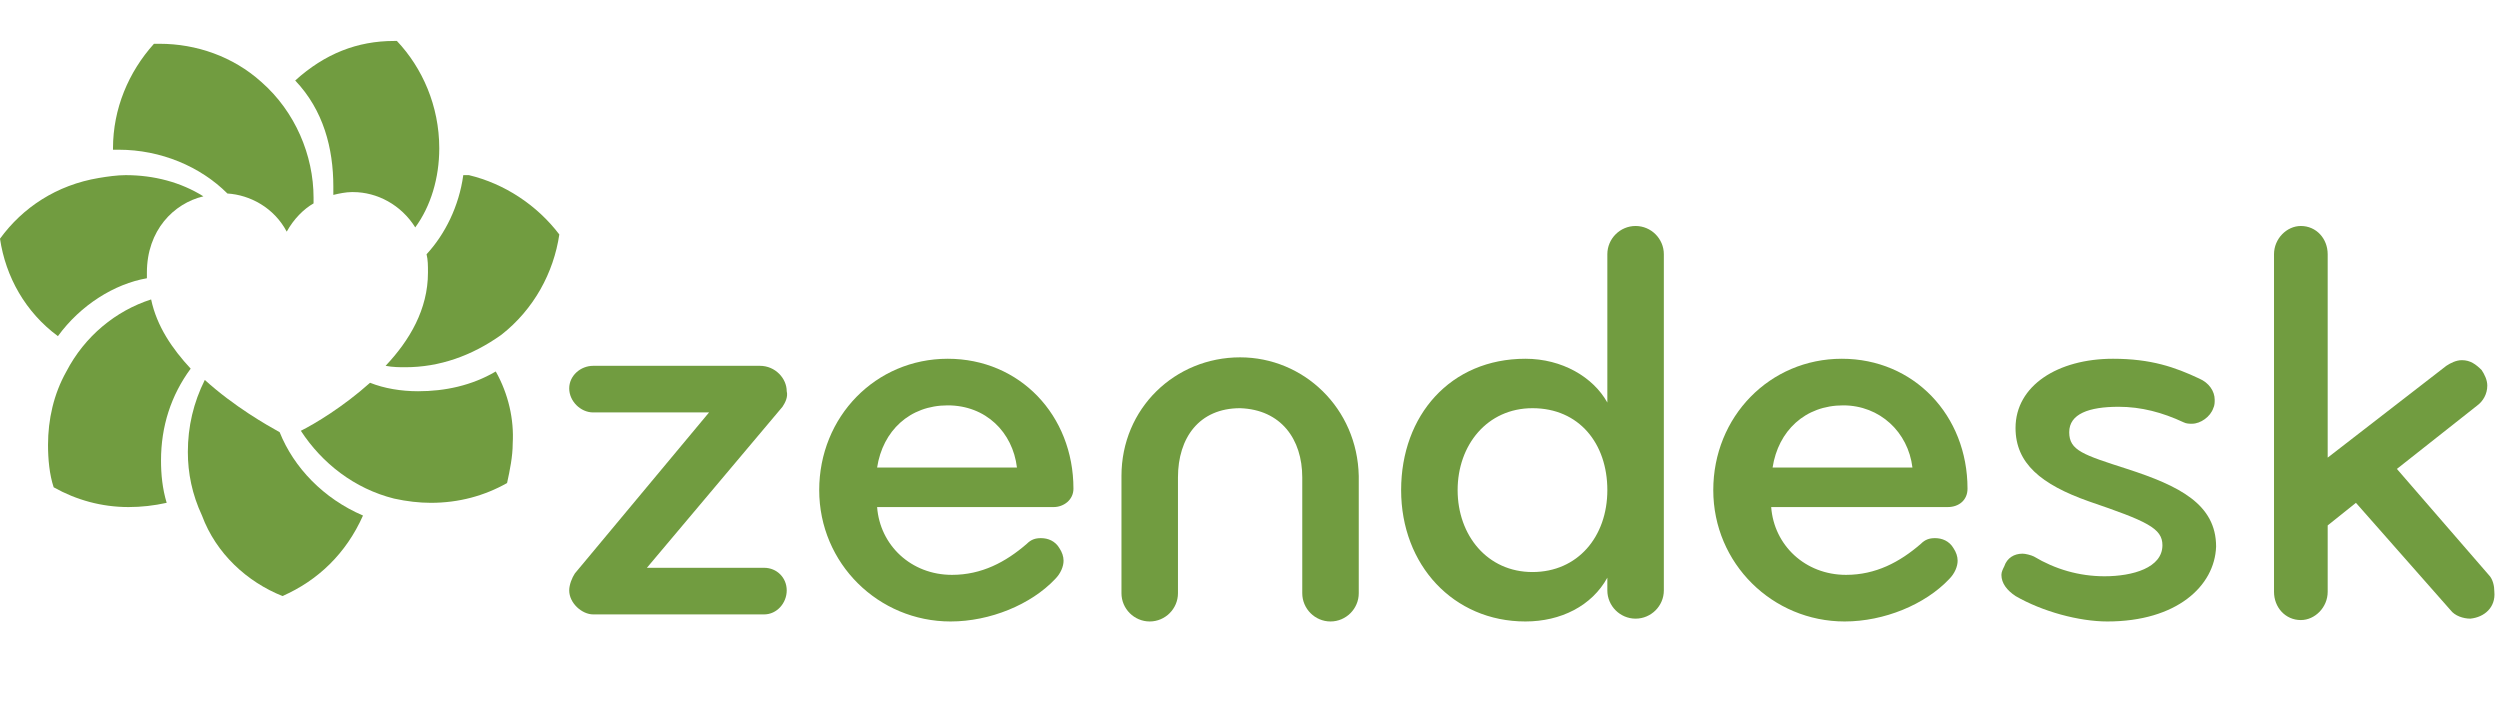
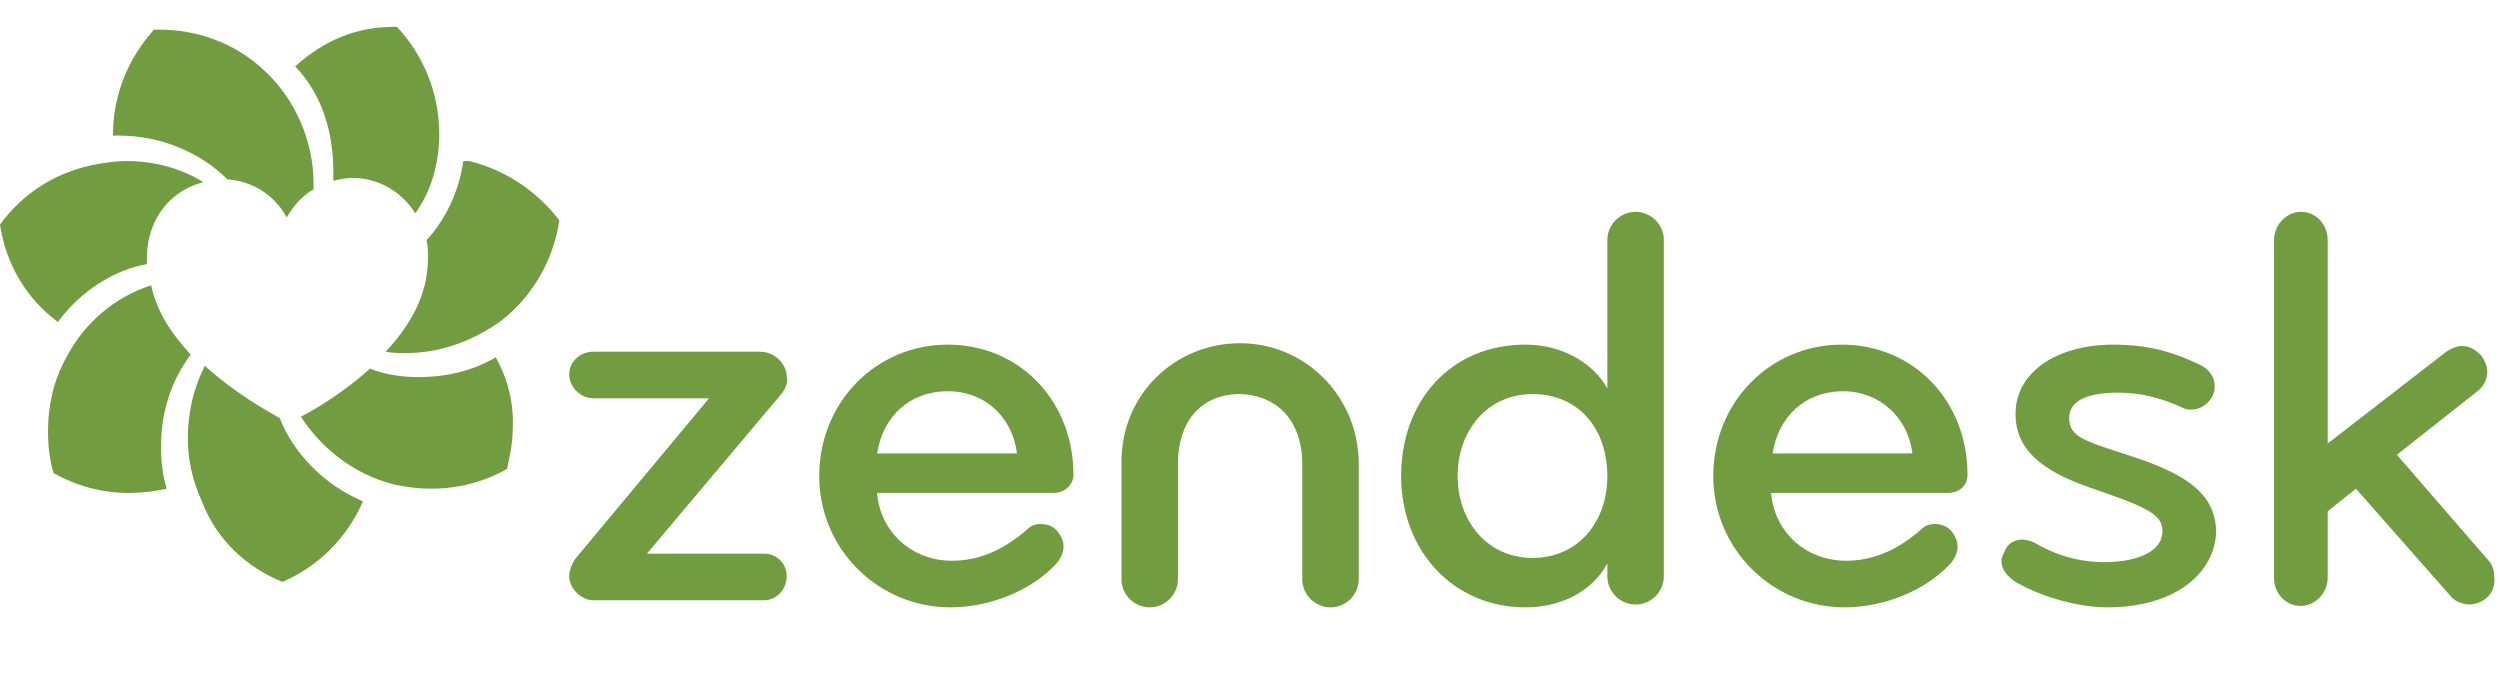
- <svg xmlns="http://www.w3.org/2000/svg" version="1.1" id="Layer_1" x="0px" y="0px" viewBox="0 0 177 50" style="enable-background:new 0 0 177 50;" xml:space="preserve">
+ <svg xmlns="http://www.w3.org/2000/svg" version="1.1" id="Layer_1" x="0px" y="0px" viewBox="0 0 177 48" style="enable-background:new 0 0 177 48;" xml:space="preserve">
  <style type="text/css">
	.st0{fill:#719C40;}
</style>
  <g id="scratch">
    <g id="Zendesk_logo_RGB-Copy-3">
-       <path id="Fill-1" class="st0" d="M35.1,26.3c-1.7,1-3.6,1.4-5.5,1.4c-1.2,0-2.4-0.2-3.4-0.6c-1.9,1.7-3.9,2.9-4.9,3.4    c1.5,2.3,3.8,4.1,6.6,4.8c0.9,0.2,1.8,0.3,2.6,0.3c2,0,3.8-0.5,5.4-1.4c0.2-0.9,0.4-1.9,0.4-2.8C36.4,29.7,36,27.9,35.1,26.3" />
-       <path id="Fill-2" class="st0" d="M0,2" />
-       <path id="Fill-3" class="st0" d="M32.8,12.4c-0.3,2.2-1.3,4.2-2.6,5.6c0.1,0.4,0.1,0.8,0.1,1.3c0,2.6-1.3,4.8-3,6.6    c0.5,0.1,1,0.1,1.4,0.1c2.4,0,4.7-0.8,6.8-2.3c2.3-1.8,3.7-4.4,4.1-7.1c-1.6-2.1-3.9-3.6-6.4-4.2C33.1,12.4,33,12.4,32.8,12.4    L32.8,12.4" />
-       <path id="Fill-4" class="st0" d="M31.1,10.5c0-3-1.2-5.7-3-7.6h-0.2c-2.6,0-4.9,0.9-7,2.8c2,2.1,2.7,4.8,2.7,7.5    c0,0.2,0,0.4,0,0.6c0.4-0.1,0.9-0.2,1.3-0.2H25c1.7,0,3.4,0.9,4.4,2.5C30.5,14.6,31.1,12.6,31.1,10.5" />
-       <path id="Fill-5" class="st0" d="M11.3,3.1c-0.2,0-0.3,0-0.4,0C9.1,5.1,8,7.7,8,10.5v0.1c0.1,0,0.2,0,0.4,0c3,0,5.8,1.2,7.7,3.1    c1.6,0.1,3.3,1,4.2,2.7c0.5-0.9,1.2-1.6,1.9-2c0-0.1,0-0.3,0-0.4c0-3-1.3-6.1-3.7-8.2C16.5,4,13.9,3.1,11.3,3.1" />
-       <path id="Fill-6" class="st0" d="M0,2" />
-       <path id="Fill-7" class="st0" d="M14.4,13.9c-1.6-1-3.5-1.5-5.5-1.5c-0.6,0-1.3,0.1-1.9,0.2c-3,0.5-5.4,2.1-7,4.3    c0.4,2.7,1.8,5.2,4.1,6.9c1.6-2.2,4-3.7,6.3-4.1c0-0.1,0-0.2,0-0.4C10.4,16.3,12.3,14.4,14.4,13.9" />
-       <path id="Fill-8" class="st0" d="M4.7,26.3c-0.9,1.6-1.3,3.4-1.3,5.2c0,1,0.1,2.1,0.4,3c1.6,0.9,3.4,1.4,5.3,1.4    c0.9,0,1.8-0.1,2.7-0.3c-0.3-1-0.4-2-0.4-3c0-2.4,0.7-4.6,2.1-6.5c-1.3-1.4-2.4-3-2.8-4.9C8.2,22,6,23.8,4.7,26.3" />
-       <path id="Fill-9" class="st0" d="M0,2" />
-       <path id="Fill-10" class="st0" d="M20,42.2c2.5-1.1,4.5-3,5.7-5.7c-2.8-1.2-4.9-3.4-5.9-5.9c-0.9-0.5-3.2-1.8-5.3-3.7    c-0.8,1.6-1.2,3.3-1.2,5.1c0,1.5,0.3,3,1,4.5C15.3,39.2,17.5,41.2,20,42.2" />
-       <path id="Fill-11" class="st0" d="M0,2" />
-       <path id="Fill-12" class="st0" d="M55.4,28.8l-9.6,11.4h8.3c0.9,0,1.6,0.7,1.6,1.6c0,0.9-0.7,1.7-1.6,1.7H42    c-0.8,0-1.7-0.8-1.7-1.7c0-0.4,0.2-0.9,0.4-1.2l9.5-11.4H42c-0.9,0-1.7-0.8-1.7-1.7c0-0.9,0.8-1.6,1.7-1.6h11.8    c1.1,0,1.9,0.9,1.9,1.8C55.8,28.1,55.6,28.5,55.4,28.8" />
-       <path id="Fill-13" class="st0" d="M67.1,28.7c-2.7,0-4.6,1.8-5,4.4H72C71.7,30.6,69.8,28.7,67.1,28.7L67.1,28.7z M74.6,35.9    c0,0,0,0-12.5,0c0.2,2.7,2.4,4.8,5.3,4.8c2.1,0,3.8-0.9,5.3-2.2c0.3-0.3,0.6-0.4,1-0.4c0.5,0,1,0.2,1.3,0.7    c0.2,0.3,0.3,0.6,0.3,0.9c0,0.4-0.2,0.9-0.6,1.3c-1.7,1.8-4.6,3-7.4,3c-5.1,0-9.3-4.1-9.3-9.3s4-9.3,9.1-9.3s8.9,4,8.9,9.2    C76,35.4,75.3,35.9,74.6,35.9L74.6,35.9z" />
-       <path id="Fill-14" class="st0" d="M108.5,28.9c-3.2,0-5.3,2.6-5.3,5.8s2.1,5.8,5.3,5.8c3.2,0,5.3-2.5,5.3-5.8    S111.8,28.9,108.5,28.9L108.5,28.9z M115.8,43.8c-1.1,0-2-0.9-2-2v-0.9c-1.1,2-3.3,3.1-5.8,3.1c-5.1,0-8.8-4-8.8-9.3    s3.5-9.3,8.8-9.3c2.6,0,4.8,1.3,5.8,3.1V18c0-1.1,0.9-2,2-2s2,0.9,2,2v23.8C117.8,42.9,116.9,43.8,115.8,43.8L115.8,43.8z" />
-       <path id="Fill-15" class="st0" d="M130.5,28.7c-2.7,0-4.6,1.8-5,4.4h9.9C135.1,30.6,133.1,28.7,130.5,28.7L130.5,28.7z     M137.9,35.9c0,0,0,0-12.5,0c0.2,2.7,2.4,4.8,5.3,4.8c2.1,0,3.8-0.9,5.3-2.2c0.3-0.3,0.6-0.4,1-0.4c0.5,0,1,0.2,1.3,0.7    c0.2,0.3,0.3,0.6,0.3,0.9c0,0.4-0.2,0.9-0.6,1.3c-1.7,1.8-4.6,3-7.4,3c-5.1,0-9.3-4.1-9.3-9.3s4-9.3,9.1-9.3s8.9,4,8.9,9.2    C139.3,35.4,138.7,35.9,137.9,35.9L137.9,35.9z" />
-       <path id="Fill-16" class="st0" d="M149.2,44c-2,0-4.6-0.7-6.5-1.8c-0.6-0.4-1-0.9-1-1.5c0-0.2,0.1-0.4,0.2-0.6    c0.2-0.6,0.7-0.9,1.3-0.9c0.2,0,0.6,0.1,0.8,0.2c1.5,0.9,3.2,1.4,5,1.4c2,0,4.1-0.6,4.1-2.2c0-1.2-1.1-1.7-5.2-3.1    c-3.4-1.2-5.2-2.7-5.2-5.2c0-3,3-4.9,6.9-4.9c2.7,0,4.4,0.6,6.1,1.4c0.7,0.3,1.1,0.9,1.1,1.5c0,0.2,0,0.4-0.1,0.6    c-0.2,0.6-0.9,1.1-1.5,1.1c-0.2,0-0.4,0-0.6-0.1c-1.5-0.7-3-1.1-4.6-1.1c-2.1,0-3.5,0.5-3.5,1.8s1,1.6,4.1,2.6    c3.7,1.2,6.3,2.5,6.3,5.5C156.8,41.5,154.1,44,149.2,44" />
-       <path id="Fill-17" class="st0" d="M174.9,43.8c-0.5,0-1.1-0.2-1.4-0.6l-6.7-7.6l-2,1.6v4.7c0,1.1-0.9,2-1.9,2    c-1.1,0-1.9-0.9-1.9-2V18c0-1.1,0.9-2,1.9-2c1.1,0,1.9,0.9,1.9,2v14.4l8.4-6.5c0.3-0.2,0.7-0.4,1.1-0.4c0.6,0,1,0.3,1.4,0.7    c0.2,0.3,0.4,0.7,0.4,1.1c0,0.6-0.3,1.1-0.7,1.4l-5.7,4.5l6.5,7.5c0.3,0.3,0.4,0.8,0.4,1.2C176.7,43,175.9,43.7,174.9,43.8" />
-       <path id="Fill-18" class="st0" d="M87.8,25.3c-4.6,0-8.4,3.6-8.4,8.4V42c0,1.1,0.9,2,2,2s2-0.9,2-2v-8.2c0-2.8,1.5-4.9,4.4-4.9    c2.9,0.1,4.4,2.2,4.4,4.9V42c0,1.1,0.9,2,2,2s2-0.9,2-2v-8.3C96.1,28.9,92.3,25.3,87.8,25.3" />
+       <path id="Fill-1" class="st0" d="M35.1,25.3c-1.7,1-3.6,1.4-5.5,1.4c-1.2,0-2.4-0.2-3.4-0.6c-1.9,1.7-3.9,2.9-4.9,3.4    c1.5,2.3,3.8,4.1,6.6,4.8c0.9,0.2,1.8,0.3,2.6,0.3c2,0,3.8-0.5,5.4-1.4c0.2-0.9,0.4-1.9,0.4-2.8C36.4,28.7,36,26.9,35.1,25.3" />
+       <path id="Fill-2" class="st0" d="M0,1" />
+       <path id="Fill-3" class="st0" d="M32.8,11.4c-0.3,2.2-1.3,4.2-2.6,5.6c0.1,0.4,0.1,0.8,0.1,1.3c0,2.6-1.3,4.8-3,6.6    c0.5,0.1,1,0.1,1.4,0.1c2.4,0,4.7-0.8,6.8-2.3c2.3-1.8,3.7-4.4,4.1-7.1c-1.6-2.1-3.9-3.6-6.4-4.2C33.1,11.4,33,11.4,32.8,11.4    L32.8,11.4" />
+       <path id="Fill-4" class="st0" d="M31.1,9.5c0-3-1.2-5.7-3-7.6h-0.2c-2.6,0-4.9,0.9-7,2.8c2,2.1,2.7,4.8,2.7,7.5c0,0.2,0,0.4,0,0.6    c0.4-0.1,0.9-0.2,1.3-0.2H25c1.7,0,3.4,0.9,4.4,2.5C30.5,13.6,31.1,11.6,31.1,9.5" />
+       <path id="Fill-5" class="st0" d="M11.3,2.1c-0.2,0-0.3,0-0.4,0C9.1,4.1,8,6.7,8,9.5v0.1c0.1,0,0.2,0,0.4,0c3,0,5.8,1.2,7.7,3.1    c1.6,0.1,3.3,1,4.2,2.7c0.5-0.9,1.2-1.6,1.9-2c0-0.1,0-0.3,0-0.4c0-3-1.3-6.1-3.7-8.2C16.5,3,13.9,2.1,11.3,2.1" />
+       <path id="Fill-6" class="st0" d="M0,1" />
+       <path id="Fill-7" class="st0" d="M14.4,12.9c-1.6-1-3.5-1.5-5.5-1.5c-0.6,0-1.3,0.1-1.9,0.2c-3,0.5-5.4,2.1-7,4.3    c0.4,2.7,1.8,5.2,4.1,6.9c1.6-2.2,4-3.7,6.3-4.1c0-0.1,0-0.2,0-0.4C10.4,15.3,12.3,13.4,14.4,12.9" />
+       <path id="Fill-8" class="st0" d="M4.7,25.3c-0.9,1.6-1.3,3.4-1.3,5.2c0,1,0.1,2.1,0.4,3c1.6,0.9,3.4,1.4,5.3,1.4    c0.9,0,1.8-0.1,2.7-0.3c-0.3-1-0.4-2-0.4-3c0-2.4,0.7-4.6,2.1-6.5c-1.3-1.4-2.4-3-2.8-4.9C8.2,21,6,22.8,4.7,25.3" />
+       <path id="Fill-9" class="st0" d="M0,1" />
+       <path id="Fill-10" class="st0" d="M20,41.2c2.5-1.1,4.5-3,5.7-5.7c-2.8-1.2-4.9-3.4-5.9-5.9c-0.9-0.5-3.2-1.8-5.3-3.7    c-0.8,1.6-1.2,3.3-1.2,5.1c0,1.5,0.3,3,1,4.5C15.3,38.2,17.5,40.2,20,41.2" />
+       <path id="Fill-11" class="st0" d="M0,1" />
+       <path id="Fill-12" class="st0" d="M55.4,27.8l-9.6,11.4h8.3c0.9,0,1.6,0.7,1.6,1.6c0,0.9-0.7,1.7-1.6,1.7H42    c-0.8,0-1.7-0.8-1.7-1.7c0-0.4,0.2-0.9,0.4-1.2l9.5-11.4H42c-0.9,0-1.7-0.8-1.7-1.7c0-0.9,0.8-1.6,1.7-1.6h11.8    c1.1,0,1.9,0.9,1.9,1.8C55.8,27.1,55.6,27.5,55.4,27.8" />
+       <path id="Fill-13" class="st0" d="M67.1,27.7c-2.7,0-4.6,1.8-5,4.4H72C71.7,29.6,69.8,27.7,67.1,27.7L67.1,27.7z M74.6,34.9    c0,0,0,0-12.5,0c0.2,2.7,2.4,4.8,5.3,4.8c2.1,0,3.8-0.9,5.3-2.2c0.3-0.3,0.6-0.4,1-0.4c0.5,0,1,0.2,1.3,0.7    c0.2,0.3,0.3,0.6,0.3,0.9c0,0.4-0.2,0.9-0.6,1.3c-1.7,1.8-4.6,3-7.4,3c-5.1,0-9.3-4.1-9.3-9.3s4-9.3,9.1-9.3s8.9,4,8.9,9.2    C76,34.4,75.3,34.9,74.6,34.9L74.6,34.9z" />
+       <path id="Fill-14" class="st0" d="M108.5,27.9c-3.2,0-5.3,2.6-5.3,5.8s2.1,5.8,5.3,5.8c3.2,0,5.3-2.5,5.3-5.8    S111.8,27.9,108.5,27.9L108.5,27.9z M115.8,42.8c-1.1,0-2-0.9-2-2v-0.9c-1.1,2-3.3,3.1-5.8,3.1c-5.1,0-8.8-4-8.8-9.3    s3.5-9.3,8.8-9.3c2.6,0,4.8,1.3,5.8,3.1V17c0-1.1,0.9-2,2-2s2,0.9,2,2v23.8C117.8,41.9,116.9,42.8,115.8,42.8L115.8,42.8z" />
+       <path id="Fill-15" class="st0" d="M130.5,27.7c-2.7,0-4.6,1.8-5,4.4h9.9C135.1,29.6,133.1,27.7,130.5,27.7L130.5,27.7z     M137.9,34.9c0,0,0,0-12.5,0c0.2,2.7,2.4,4.8,5.3,4.8c2.1,0,3.8-0.9,5.3-2.2c0.3-0.3,0.6-0.4,1-0.4c0.5,0,1,0.2,1.3,0.7    c0.2,0.3,0.3,0.6,0.3,0.9c0,0.4-0.2,0.9-0.6,1.3c-1.7,1.8-4.6,3-7.4,3c-5.1,0-9.3-4.1-9.3-9.3s4-9.3,9.1-9.3s8.9,4,8.9,9.2    C139.3,34.4,138.7,34.9,137.9,34.9L137.9,34.9z" />
+       <path id="Fill-16" class="st0" d="M149.2,43c-2,0-4.6-0.7-6.5-1.8c-0.6-0.4-1-0.9-1-1.5c0-0.2,0.1-0.4,0.2-0.6    c0.2-0.6,0.7-0.9,1.3-0.9c0.2,0,0.6,0.1,0.8,0.2c1.5,0.9,3.2,1.4,5,1.4c2,0,4.1-0.6,4.1-2.2c0-1.2-1.1-1.7-5.2-3.1    c-3.4-1.2-5.2-2.7-5.2-5.2c0-3,3-4.9,6.9-4.9c2.7,0,4.4,0.6,6.1,1.4c0.7,0.3,1.1,0.9,1.1,1.5c0,0.2,0,0.4-0.1,0.6    c-0.2,0.6-0.9,1.1-1.5,1.1c-0.2,0-0.4,0-0.6-0.1c-1.5-0.7-3-1.1-4.6-1.1c-2.1,0-3.5,0.5-3.5,1.8s1,1.6,4.1,2.6    c3.7,1.2,6.3,2.5,6.3,5.5C156.8,40.5,154.1,43,149.2,43" />
+       <path id="Fill-17" class="st0" d="M174.9,42.8c-0.5,0-1.1-0.2-1.4-0.6l-6.7-7.6l-2,1.6v4.7c0,1.1-0.9,2-1.9,2    c-1.1,0-1.9-0.9-1.9-2V17c0-1.1,0.9-2,1.9-2c1.1,0,1.9,0.9,1.9,2v14.4l8.4-6.5c0.3-0.2,0.7-0.4,1.1-0.4c0.6,0,1,0.3,1.4,0.7    c0.2,0.3,0.4,0.7,0.4,1.1c0,0.6-0.3,1.1-0.7,1.4l-5.7,4.5l6.5,7.5c0.3,0.3,0.4,0.8,0.4,1.2C176.7,42,175.9,42.7,174.9,42.8" />
+       <path id="Fill-18" class="st0" d="M87.8,24.3c-4.6,0-8.4,3.6-8.4,8.4V41c0,1.1,0.9,2,2,2s2-0.9,2-2v-8.2c0-2.8,1.5-4.9,4.4-4.9    c2.9,0.1,4.4,2.2,4.4,4.9V41c0,1.1,0.9,2,2,2s2-0.9,2-2v-8.3C96.1,27.9,92.3,24.3,87.8,24.3" />
    </g>
  </g>
</svg>
